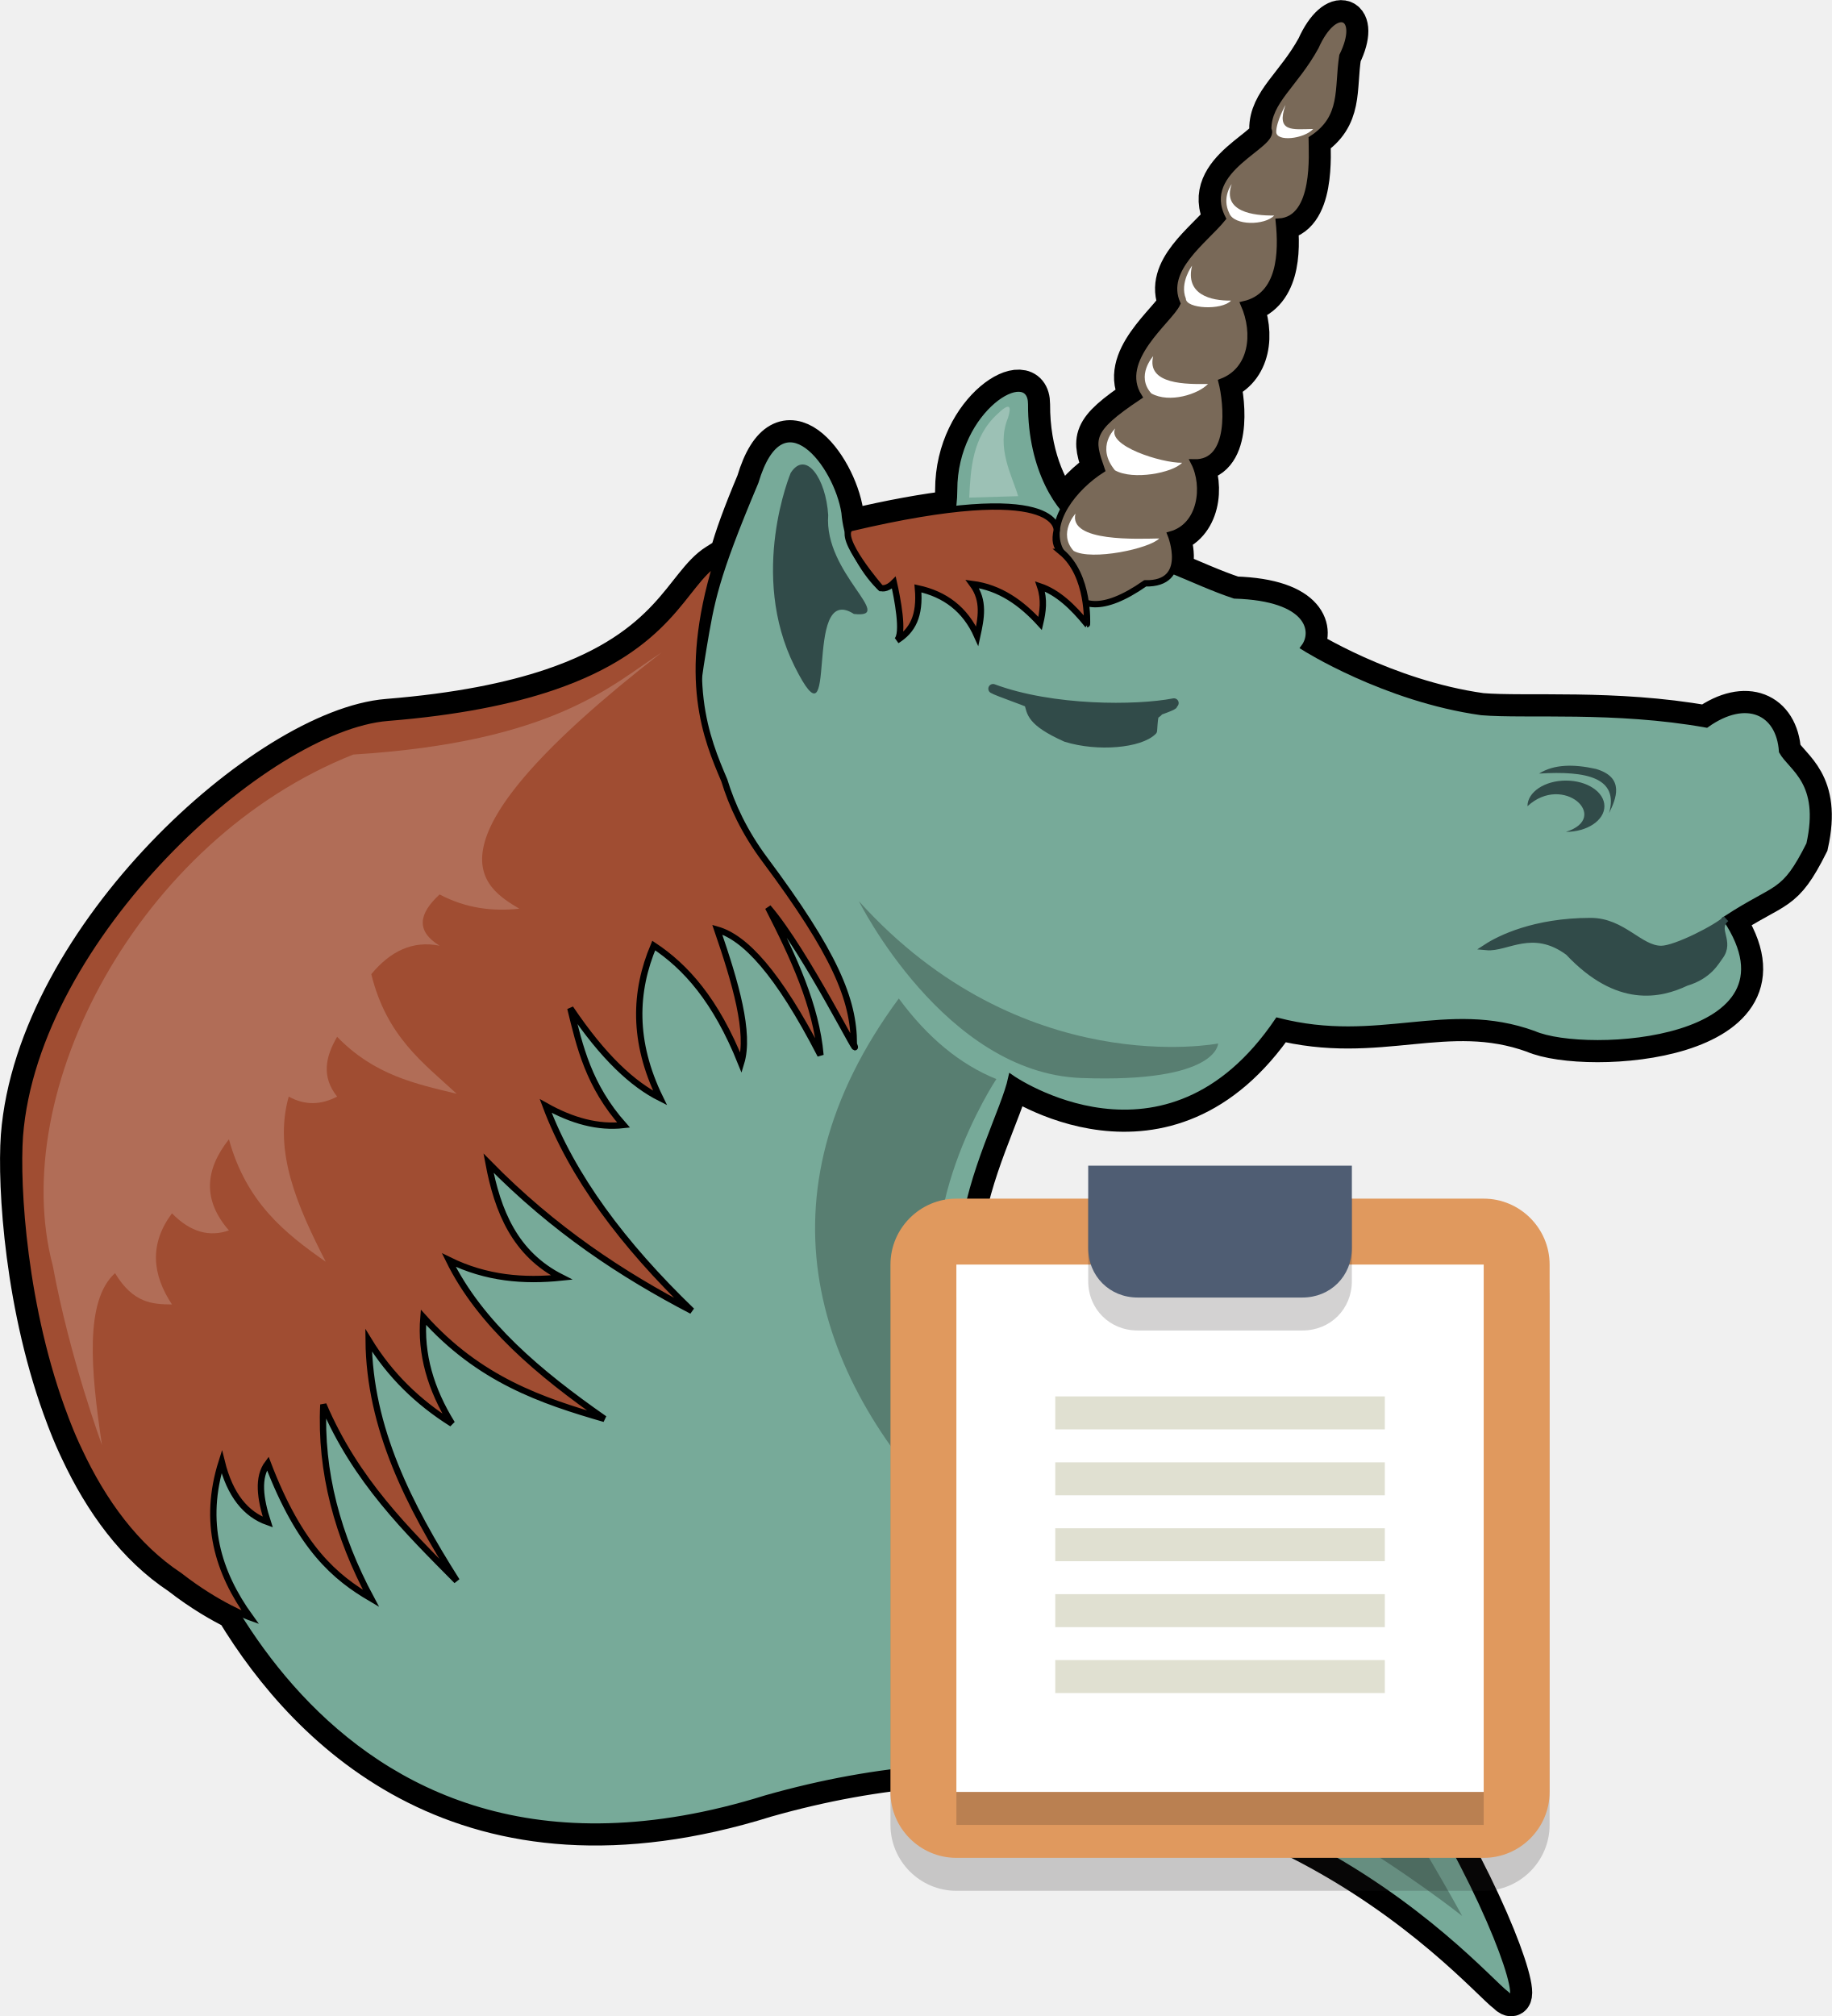
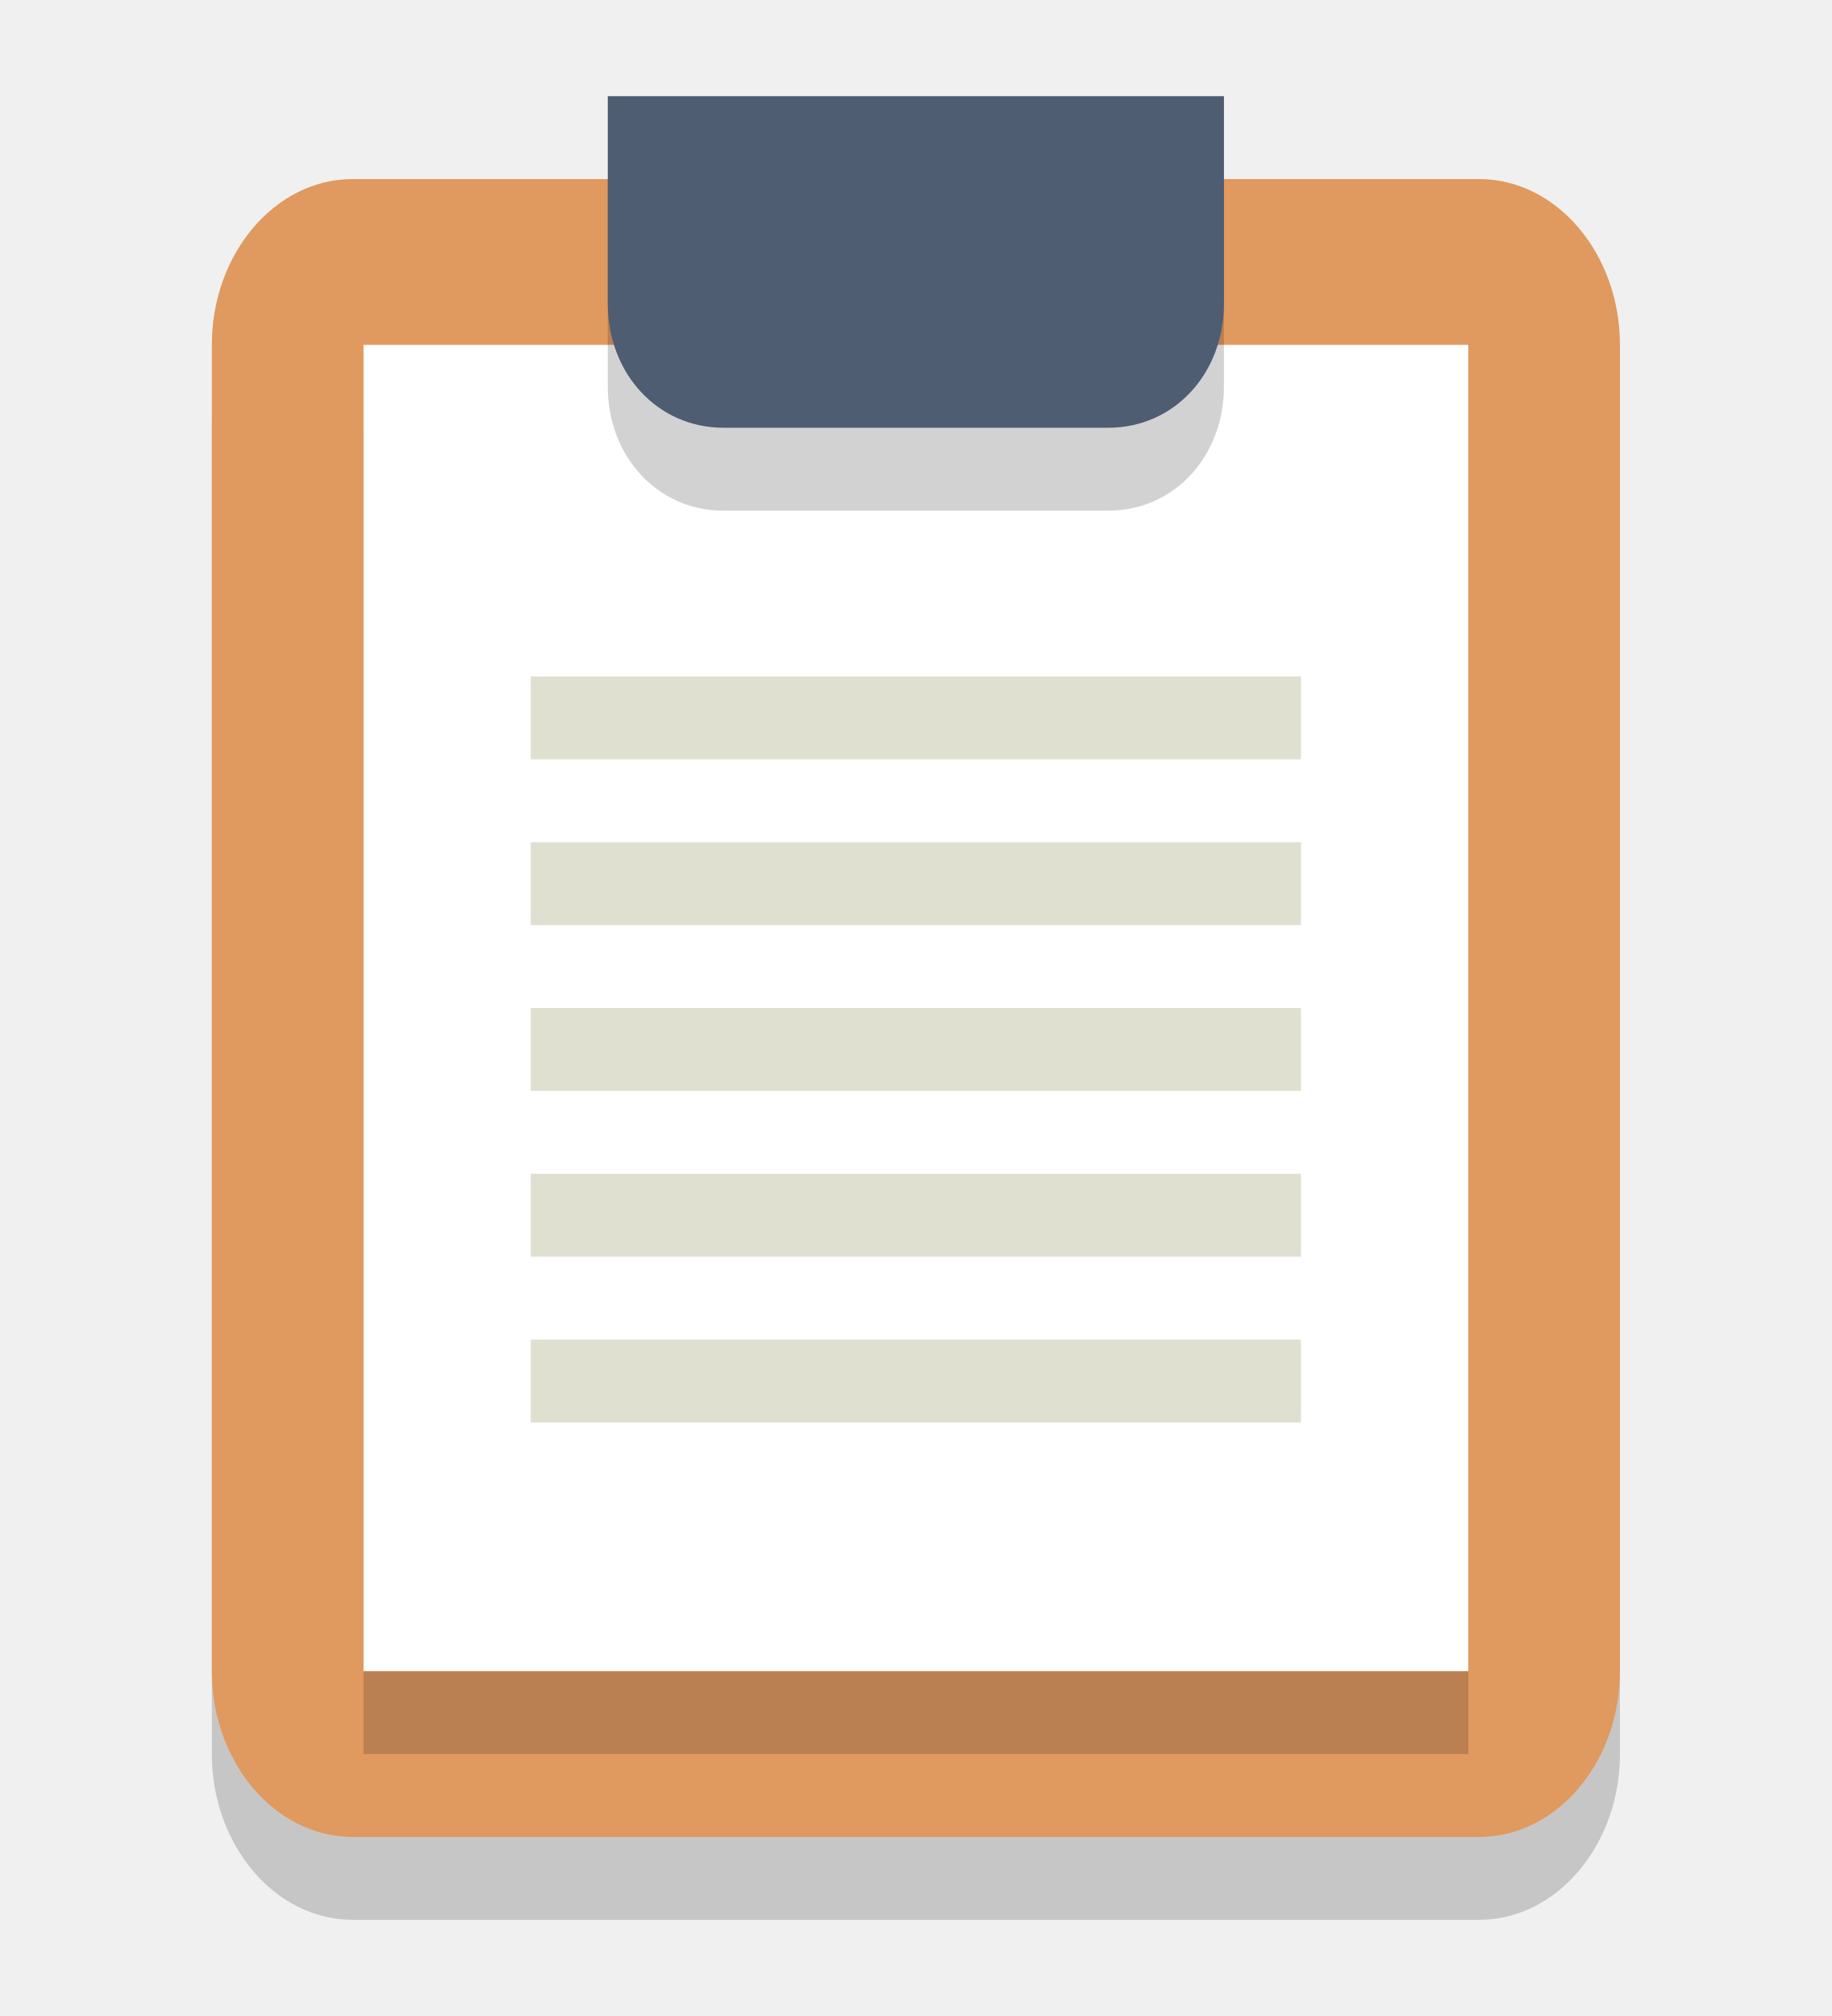
- <svg xmlns="http://www.w3.org/2000/svg" width="221.116" height="243.343" viewBox="0 0 58.504 64.384" version="1.1" id="svg1">
-   <defs id="defs1" />
-   <g id="layer1" transform="translate(-4.557361,-1.854314)">
-     <path d="m 61.475,25.847 c -0.083,-1.271 -1.147,-1.762 -2.418,-0.858 -2.913,-0.523 -5.773,-0.277 -7.183,-0.396 -3.092,-0.433 -5.666,-2.069 -5.666,-2.069 0.376,-0.5 0.196,-1.581 -2.219,-1.655 -0.664,-0.219 -1.346,-0.535 -1.991,-0.799 0.22,-0.462 -0.054,-1.144 -0.054,-1.144 0.983,-0.271 1.133,-1.55 0.746,-2.304 1.253,0.034 1.054,-1.904 0.881,-2.575 0.983,-0.372 1.118,-1.546 0.711,-2.473 1.186,-0.271 1.219,-1.66 1.118,-2.642 1.219,-0.068 1.05,-2.202 1.05,-2.643 1.051,-0.678 0.814,-1.592 0.979,-2.652 0.648,-1.311 -0.233,-1.684 -0.854,-0.287 -0.666,1.211 -1.521,1.74 -1.513,2.634 0.305,0.508 -2.27,1.253 -1.457,2.846 -0.576,0.711 -1.931,1.626 -1.449,2.717 -0.245,0.535 -1.972,1.789 -1.227,2.974 -1.626,1.084 -1.529,1.346 -1.186,2.338 -0.463,0.297 -0.935,0.751 -1.209,1.249 -0.532,-0.633 -1.05,-1.787 -1.043,-3.347 0,-1.322 -2.461,0.128 -2.461,2.738 0,0.224 -0.023,0.428 -0.054,0.622 -0.851,0.098 -1.917,0.285 -3.261,0.603 -0.043,0.029 -0.063,0.075 -0.073,0.128 -0.053,-0.196 -0.093,-0.404 -0.112,-0.627 -0.235,-1.529 -1.991,-3.858 -2.848,-0.982 -0.442,1.054 -0.702,1.772 -0.853,2.336 0,0 -0.136,0.091 -0.386,0.246 -1.057,0.655 -1.437,2.698 -5.276,3.988 -1.296,0.435 -2.986,0.785 -5.229,0.966 -3.862,0.312 -11.254,6.987 -11.749,13.356 -0.114,1.6 0.125,5.543 1.451,9.003 8.067e-4,0.003 0.001,0.006 0.002,0.008 0.006,0.017 0.013,0.033 0.019,0.049 0.021,0.054 0.042,0.108 0.063,0.161 0.113,0.29 0.234,0.567 0.361,0.832 0.761,1.625 1.8,3.063 3.202,3.988 0.712,0.555 1.349,0.911 1.764,1.115 2.384,3.934 7.442,8.979 16.979,5.996 14.63,-4.15 22.704,5.572 23.634,6.255 1.372,1.385 -3.545,-12.039 -13.957,-18.073 -6.155,-3.358 -2.291,-9.142 -1.85,-11.185 0,0 4.934,3.453 8.509,-1.824 3.23,0.832 5.394,-0.59 8.172,0.416 1.688,0.74 8.785,0.293 6.147,-3.674 1.659,-1.083 1.834,-0.732 2.663,-2.381 0.445,-1.998 -0.566,-2.426 -0.874,-2.972 z M 33.109,20.48 c -0.017,0.007 -0.035,0.016 -0.05,0.023 0.016,-0.014 0.03,-0.025 0.046,-0.041 0.001,0.006 0.003,0.013 0.004,0.019 z m -5.413,1.825 c -0.029,0.173 -0.058,0.335 -0.086,0.491 0.015,-0.336 0.034,-0.692 0.058,-1.068 0.01,0.176 0.02,0.365 0.028,0.577 z m 4.315,-2.556 c 0.301,0.454 0.671,0.879 0.671,0.879 0,0 -0.353,-0.319 -0.671,-0.879 z" fill="#a04d32" stroke="#000000" stroke-width="1.211" id="path1" />
-     <path d="m 10.248,49.328 c 0,0 4.044,14.569 18.784,9.959 14.63,-4.15 22.704,5.572 23.634,6.255 1.372,1.385 -3.545,-12.039 -13.957,-18.073 -6.155,-3.358 -2.291,-9.142 -1.85,-11.185 0,0 4.934,3.453 8.509,-1.824 3.23,0.832 5.394,-0.59 8.172,0.416 1.688,0.74 8.785,0.293 6.147,-3.674 1.659,-1.083 1.834,-0.732 2.663,-2.381 0.446,-1.998 -0.566,-2.426 -0.874,-2.972 -0.083,-1.271 -1.147,-1.762 -2.418,-0.858 -2.913,-0.523 -5.773,-0.277 -7.183,-0.396 -3.092,-0.433 -5.666,-2.069 -5.666,-2.069 0.376,-0.5 0.196,-1.581 -2.219,-1.655 -1.326,-0.437 -2.725,-1.265 -3.748,-1.276 -1.036,0 -1.176,-1.024 -1.176,-1.024 -0.648,-0.351 -1.583,-1.716 -1.573,-3.809 0,-1.322 -2.461,0.128 -2.461,2.738 0,2.609 -2.348,3.131 -2.348,3.131 0,0 -1.029,-0.92 -1.152,-2.404 -0.235,-1.529 -1.991,-3.858 -2.848,-0.982 -1.302,3.085 -1.406,3.805 -1.661,5.308 -0.529,3.112 -0.139,3.233 -0.139,3.233 l -13.245,9.455 z" fill="#77aa99" stroke="#000000" stroke-width="0.202" id="path2" />
-     <g fill="#314b49" id="g7" transform="matrix(0.4035309,0,0,0.4035309,4.560827,1.857119)">
-       <path d="m 91.756,56.215 c 1.548,-0.562 0.896,-0.415 1.152,-0.581 -2.959,0.575 -9.635,0.614 -14.317,-1.133 0.392,0.23 2.568,0.962 2.845,1.128 0.218,0.715 0.1,1.438 2.932,2.709 2.559,0.793 5.845,0.461 6.835,-0.529 0.109,-1.684 0.126,-1.065 0.553,-1.594 z" stroke="#314b49" stroke-linecap="round" stroke-linejoin="round" stroke-width="0.75" id="path3" />
-       <path d="m 124.12,75.361 c -2.829,-2.085 -4.881,-0.264 -6.469,-0.413 0.99,-0.645 3.762,-2.062 8.245,-2.062 2.532,0 3.879,2.196 5.57,2.207 1.141,0.007 4.472,-1.71 5.14,-2.378 -0.969,0.838 0.454,1.755 -0.489,3.003 -0.282,0.359 -0.837,1.511 -2.663,2.051 -2.05,0.971 -5.411,1.762 -9.334,-2.408 z" stroke="#314b49" stroke-width="0.5" id="path4" />
-       <path d="m 62.577,37.415 c 0,0 -3.355,7.996 0.312,15.329 3.667,7.333 0.522,-6.829 4.688,-4.162 3.397,0.385 -2.387,-3.215 -2.033,-7.819 -0.176,-2.892 -1.77,-5.194 -2.967,-3.348 z" id="path5" />
-       <path d="m 126.98,63.799 c 0,1.121 -1.363,2.03 -3.045,2.03 3.573,-1.121 -0.201,-4.653 -3.045,-2.03 0,-1.121 1.363,-2.03 3.045,-2.03 1.682,0 3.045,0.909 3.045,2.03 z" id="path6" />
-       <path d="m 121.81,61.215 c 3.772,-0.231 6.336,0.323 5.536,3.138 0.548,-1.126 1.292,-2.83 -1.046,-3.507 -1.746,-0.388 -3.299,-0.378 -4.49,0.369 z" id="path7" />
+ <svg xmlns="http://www.w3.org/2000/svg" width="221.12" height="243.34" version="1.1" viewBox="0 0 58.504 64.384">
+   <g transform="translate(-4.5574 -1.8543)">
+     <path class="st2" d="m51.799 10.22h-35.979c-2.474 0-4.497 2.383-4.497 5.295v42.358c0 2.912 2.024 5.295 4.497 5.295h35.979c2.474 0 4.497-2.383 4.497-5.295v-42.358c0-2.912-2.024-5.295-4.497-5.295z" fill="#231f20" opacity=".2" stroke-width="1.22" />
+     <path class="st3" d="m51.799 7.573h-35.979c-2.474 0-4.497 2.383-4.497 5.295v42.358c0 2.912 2.024 5.295 4.497 5.295h35.979c2.474 0 4.497-2.383 4.497-5.295v-42.358c0-2.912-2.024-5.295-4.497-5.295z" fill="#e0995e" stroke-width="1.22" />
+     <g class="st1" transform="matrix(1.1027 0 0 1.3237 -1.4758 -8.3116)" opacity=".2">
+       <rect class="st2" x="16" y="18" width="32" height="32" fill="#231f20" />
    </g>
-     <path d="m 31.829,35.195 c 0,-1.421 -0.609,-2.892 -2.841,-5.885 -0.66,-0.885 -1.057,-1.75 -1.296,-2.532 -0.565,-1.33 -1.382,-3.236 -0.247,-6.954 0,0 0.251,-0.155 0,0 -1.057,0.655 -1.437,2.698 -5.276,3.988 -1.296,0.435 -2.986,0.785 -5.229,0.966 -3.861,0.312 -11.253,6.987 -11.748,13.356 -0.114,1.6 0.125,5.543 1.451,9.003 8.067e-4,0.003 0.001,0.006 0.002,0.008 0.006,0.017 0.013,0.033 0.019,0.049 0.021,0.054 0.042,0.108 0.063,0.161 0.113,0.29 0.234,0.567 0.361,0.832 0.761,1.625 1.8,3.063 3.202,3.988 1.244,0.97 2.262,1.334 2.262,1.334 -1.044,-1.444 -1.521,-3.052 -0.913,-4.971 0.263,1.064 0.768,1.679 1.471,1.928 -0.248,-0.76 -0.334,-1.432 0,-1.877 1.036,2.717 2.16,3.644 3.297,4.312 -1.062,-1.983 -1.627,-4.037 -1.522,-6.189 1.037,2.432 2.662,4.013 4.261,5.631 -1.525,-2.407 -2.789,-4.884 -2.815,-7.686 0.683,1.121 1.588,1.99 2.663,2.664 -0.679,-1.093 -1.011,-2.223 -0.913,-3.399 1.785,1.995 3.777,2.666 5.783,3.247 -2.097,-1.463 -3.972,-3.041 -4.971,-5.073 1.199,0.591 2.4,0.683 3.602,0.558 -1.495,-0.755 -2.045,-2.119 -2.334,-3.653 2.089,2.13 4.272,3.562 6.493,4.718 -2.202,-2.123 -3.825,-4.298 -4.667,-6.544 0.847,0.476 1.677,0.701 2.486,0.609 -1.116,-1.261 -1.398,-2.495 -1.699,-3.729 1.064,1.58 2.001,2.43 2.866,2.866 -0.883,-1.809 -0.821,-3.403 -0.203,-4.87 1.019,0.676 1.978,1.733 2.79,3.754 0.295,-0.963 -0.18,-2.568 -0.761,-4.261 0.878,0.251 1.928,1.352 3.297,4.008 -0.133,-1.56 -0.863,-3.137 -1.674,-4.718 1.221,1.416 3.049,5.13 2.739,4.362 z" fill="#a04d32" stroke="#000000" stroke-width="0.202" id="path8" />
-     <path d="m 38.423,19.434 c 0,0 -0.102,3.015 2.711,1.05 1.457,0.034 0.813,-1.558 0.813,-1.558 0.983,-0.271 1.133,-1.55 0.746,-2.304 1.253,0.034 1.054,-1.904 0.881,-2.575 0.983,-0.372 1.118,-1.546 0.711,-2.473 1.186,-0.271 1.219,-1.66 1.118,-2.642 1.219,-0.068 1.05,-2.202 1.05,-2.643 1.051,-0.678 0.814,-1.592 0.979,-2.652 0.648,-1.311 -0.233,-1.684 -0.854,-0.287 -0.666,1.211 -1.521,1.74 -1.513,2.634 0.305,0.508 -2.27,1.253 -1.457,2.846 -0.576,0.711 -1.931,1.626 -1.449,2.717 -0.245,0.535 -1.972,1.789 -1.227,2.974 -1.626,1.084 -1.529,1.346 -1.186,2.338 -0.87,0.557 -1.779,1.667 -1.323,2.575 z" fill="#796958" stroke="#000000" stroke-width="0.202" id="path9" />
-     <g fill="#ffffff" id="g15" transform="matrix(0.4035309,0,0,0.4035309,4.560827,1.857119)">
-       <path d="m 101.74,8.295 c 0,0 -0.735,1.324 -0.735,2.133 0,0.809 2.185,0.568 2.927,-0.227 -1.625,0.024 -2.965,0.289 -2.192,-1.906 z" id="path10" />
-       <path d="m 97.478,14.565 c 0,0 -0.812,1.068 -0.183,2.316 0.392,0.98 2.807,0.962 3.549,0.167 -1.625,0.024 -4.14,-0.287 -3.366,-2.483 z" id="path11" />
-       <path d="m 94.343,21.02 c 0,0 -0.998,1.346 -0.492,2.602 0,0.809 2.838,0.956 3.58,0.161 -1.625,0.022 -3.645,-0.489 -3.088,-2.763 z" id="path12" />
-       <path d="m 91.266,28.182 c 0,0 -1.403,1.542 -0.149,2.945 1.438,0.809 3.744,0.049 4.486,-0.746 -1.625,0.022 -4.894,0.076 -4.337,-2.199 z" id="path13" />
-       <path d="m 88.261,33.903 c 0,0 -1.575,1.414 -0.02,3.312 1.438,0.809 4.57,0.198 5.312,-0.597 -1.624,0.024 -5.989,-1.346 -5.292,-2.715 z" id="path14" />
-       <path d="m 85.114,40.644 c 0,0 -1.403,1.542 -0.149,2.945 1.438,0.809 6.036,-0.186 6.778,-0.981 -1.625,0.023 -7.185,0.311 -6.629,-1.964 z" id="path15" />
+     <rect class="st4" x="16.167" y="12.867" width="35.285" height="42.358" fill="#fff" stroke-width="1.208" />
+     <g fill="#e0e0d1" stroke-width="1.276">
+       <rect class="st5" x="21.509" y="23.457" width="24.601" height="2.647" />
+       <rect class="st5" x="21.509" y="28.752" width="24.601" height="2.647" />
+       <rect class="st5" x="21.509" y="34.047" width="24.601" height="2.647" />
+       <rect class="st5" x="21.509" y="39.341" width="24.601" height="2.647" />
+       <rect class="st5" x="21.509" y="44.636" width="24.601" height="2.647" />
    </g>
-     <path d="m 38.456,19.48 c -0.182,-0.182 -0.215,-0.362 -0.148,-0.693 0,0 0.149,-1.657 -6.591,-0.064 -0.433,0.299 0.967,1.905 0.967,1.905 0,0 0.169,0.087 0.422,-0.167 0.102,0.453 0.344,1.647 0.094,1.848 0.502,-0.311 0.754,-0.785 0.676,-1.665 0.856,0.186 1.51,0.662 1.893,1.525 0.123,-0.565 0.243,-1.129 -0.155,-1.665 0.881,0.115 1.566,0.604 2.164,1.261 0.089,-0.376 0.143,-0.76 0,-1.183 0.561,0.191 1.044,0.648 1.497,1.206 4.03e-4,0 0.085,-1.558 -0.82,-2.308 z" fill="#a04d32" stroke="#000000" stroke-width="0.202" id="path16" />
-     <path d="m 31.991,30.636 c 0,0 2.728,5.484 7.1,5.646 4.372,0.162 4.372,-1.102 4.372,-1.102 0,0 -6.266,1.23 -11.472,-4.544 z" opacity="0.26" id="path17" style="stroke-width:0.404" />
-     <path d="m 33.264,33.741 c 0.92,1.253 1.96,2.107 3.116,2.575 0,0 -2.972,4.482 -1.457,8.08 1.515,3.597 5.296,4.46 9.411,8.575 3.205,3.205 6.924,10.073 6.924,10.073 0,0 -7.197,-5.72 -11.872,-5.439 0,0 -1.084,-3.901 -4.271,-7.088 -4.537,-4.538 -6.524,-10.441 -1.85,-16.775 z" opacity="0.26" id="path18" style="stroke-width:0.404" />
-     <path d="m 25.691,22.69 c -1.563,1.009 -3.397,2.863 -9.852,3.262 -6.88,2.738 -11.07,10.768 -9.595,16.328 0.544,2.953 1.57,5.722 1.57,5.722 -0.358,-2.388 -0.558,-4.599 0.417,-5.488 0.579,0.962 1.198,0.996 1.819,1 -0.642,-0.97 -0.722,-1.94 0,-2.91 0.601,0.615 1.207,0.759 1.819,0.546 -0.859,-0.988 -0.753,-1.956 0,-2.91 0.56,2.027 1.801,3.008 3.092,3.91 -0.891,-1.749 -1.681,-3.499 -1.182,-5.274 0.534,0.294 1.047,0.26 1.546,0 -0.507,-0.636 -0.373,-1.272 0,-1.91 1.189,1.227 2.507,1.503 3.819,1.819 -1.074,-0.99 -2.237,-1.827 -2.728,-3.819 0.606,-0.731 1.319,-1.083 2.182,-0.909 -0.767,-0.471 -0.666,-1.026 0,-1.637 0.843,0.445 1.693,0.546 2.546,0.455 -1.133,-0.678 -3.399,-2.015 4.547,-8.185 z" fill="#ffffff" opacity="0.18" id="path19" style="stroke-width:0.404" />
-     <path d="m 36.409,15.081 c 0.402,-0.389 0.462,-0.262 0.345,0.115 -0.396,0.952 0.142,1.875 0.322,2.504 l -1.562,0.046 c 0.044,-0.916 0.1,-1.935 0.896,-2.665 z" fill="#ffffff" opacity="0.27" id="path20" style="stroke-width:0.404" />
-     <g transform="matrix(0.5263253,0,0,0.5263253,-11.54369,-19.28709)" id="g30">
-       <g transform="translate(72.628,100.9)" id="g29">
-         <g class="st1" id="g21" style="opacity:0.2">
-           <path class="st2" d="M 48,14 H 16 c -2.2,0 -4,1.8 -4,4 v 32 c 0,2.2 1.8,4 4,4 h 32 c 2.2,0 4,-1.8 4,-4 V 18 c 0,-2.2 -1.8,-4 -4,-4 z" id="path21" style="fill:#231f20" />
-         </g>
-         <path class="st3" d="M 48,12 H 16 c -2.2,0 -4,1.8 -4,4 v 32 c 0,2.2 1.8,4 4,4 h 32 c 2.2,0 4,-1.8 4,-4 V 16 c 0,-2.2 -1.8,-4 -4,-4 z" id="path22" style="fill:#e0995e" />
-         <g class="st1" id="g22" style="opacity:0.2">
-           <rect class="st2" x="16" y="18" width="32" height="32" id="rect22" style="fill:#231f20" />
-         </g>
-         <rect class="st4" x="16" y="16" width="32" height="32" id="rect23" style="fill:#ffffff" />
-         <rect class="st5" x="22" y="24" width="20" height="2" id="rect24" style="fill:#e0e0d1" />
-         <rect class="st5" x="22" y="28" width="20" height="2" id="rect25" style="fill:#e0e0d1" />
-         <rect class="st5" x="22" y="32" width="20" height="2" id="rect26" style="fill:#e0e0d1" />
-         <rect class="st5" x="22" y="36" width="20" height="2" id="rect27" style="fill:#e0e0d1" />
-         <rect class="st5" x="22" y="40" width="20" height="2" id="rect28" style="fill:#e0e0d1" />
-         <g class="st1" id="g28" style="opacity:0.2">
-           <path class="st2" d="M 37,12 H 24 v 5 c 0,1.7 1.3,3 3,3 h 10 c 1.7,0 3,-1.3 3,-3 v -5 z" id="path28" style="fill:#231f20" />
-         </g>
-         <path class="st6" d="M 37,10 H 24 v 5 c 0,1.7 1.3,3 3,3 h 10 c 1.7,0 3,-1.3 3,-3 v -5 z" id="path29" style="fill:#4f5d73" />
-       </g>
+     <g class="st1" transform="matrix(1.23 0 0 1.3237 -5.5517 -8.3116)" opacity=".2">
+       <path class="st2" d="m37 12h-13v5c0 1.7 1.3 3 3 3h10c1.7 0 3-1.3 3-3v-5z" fill="#231f20" />
    </g>
+     <path class="st6" d="m39.959 4.925h-15.99v6.619c0 2.25 1.599 3.971 3.69 3.971h12.3c2.091 0 3.69-1.721 3.69-3.971v-6.619z" fill="#4f5d73" stroke-width="1.276" />
  </g>
</svg>
